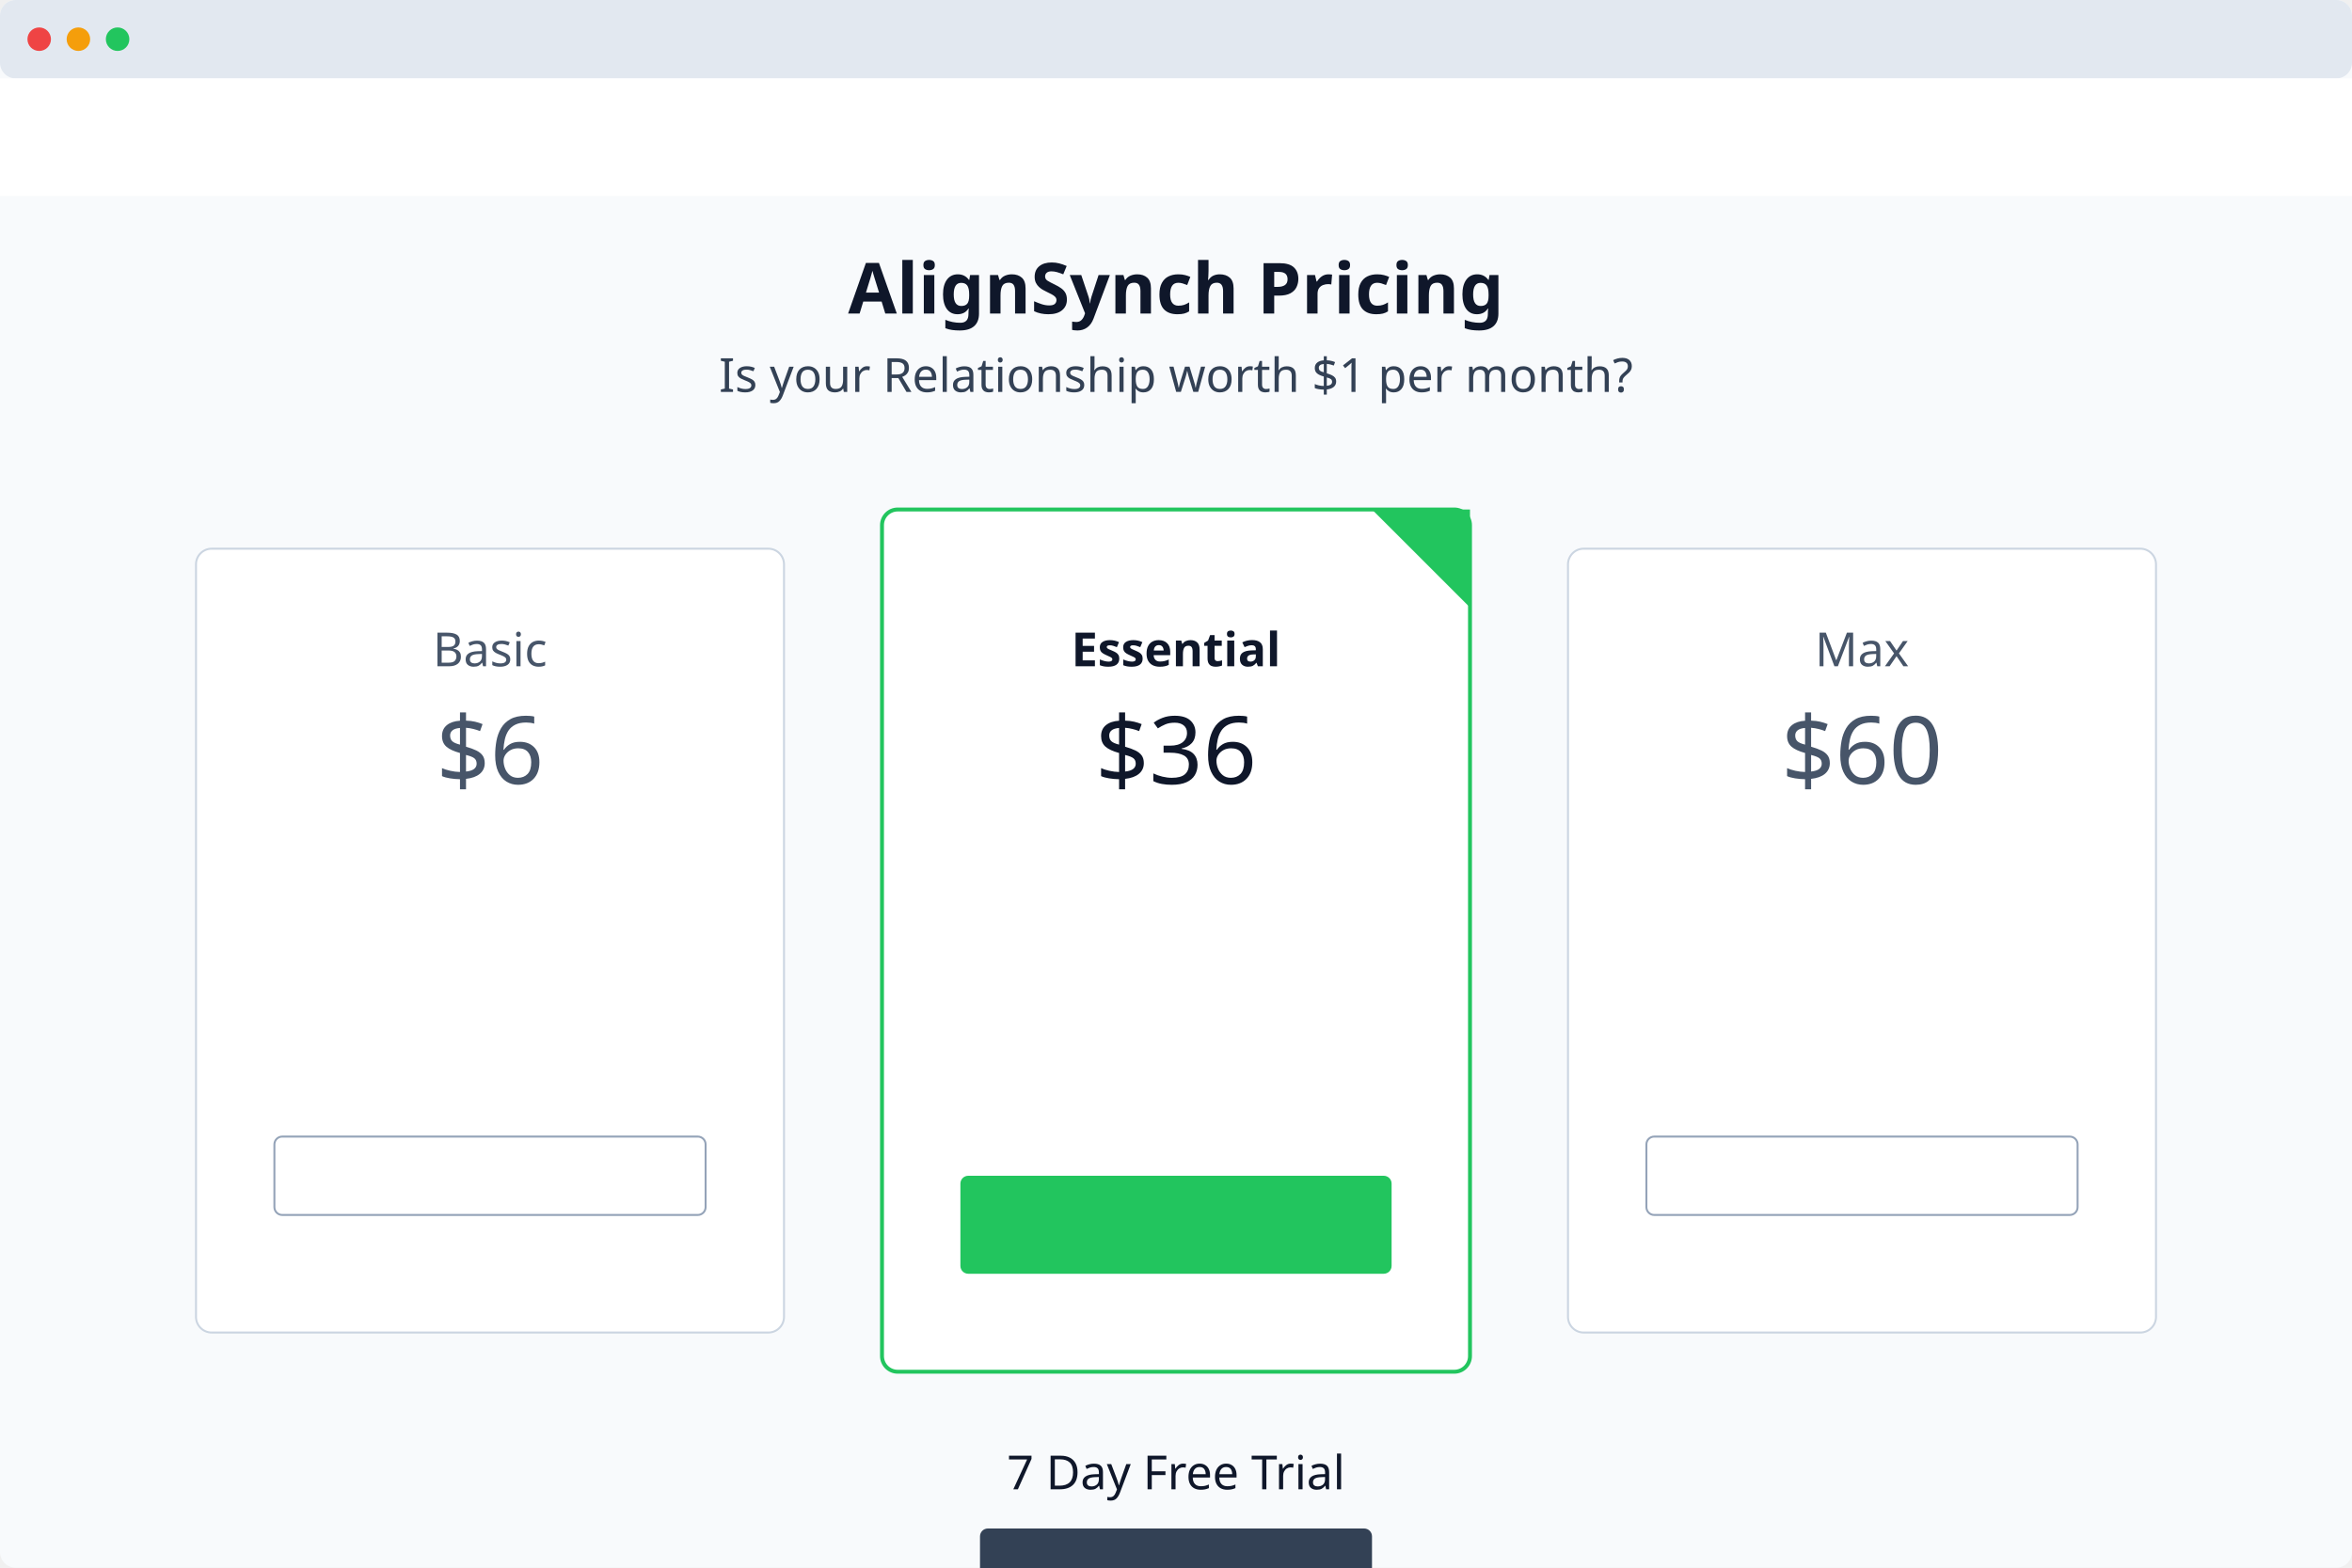
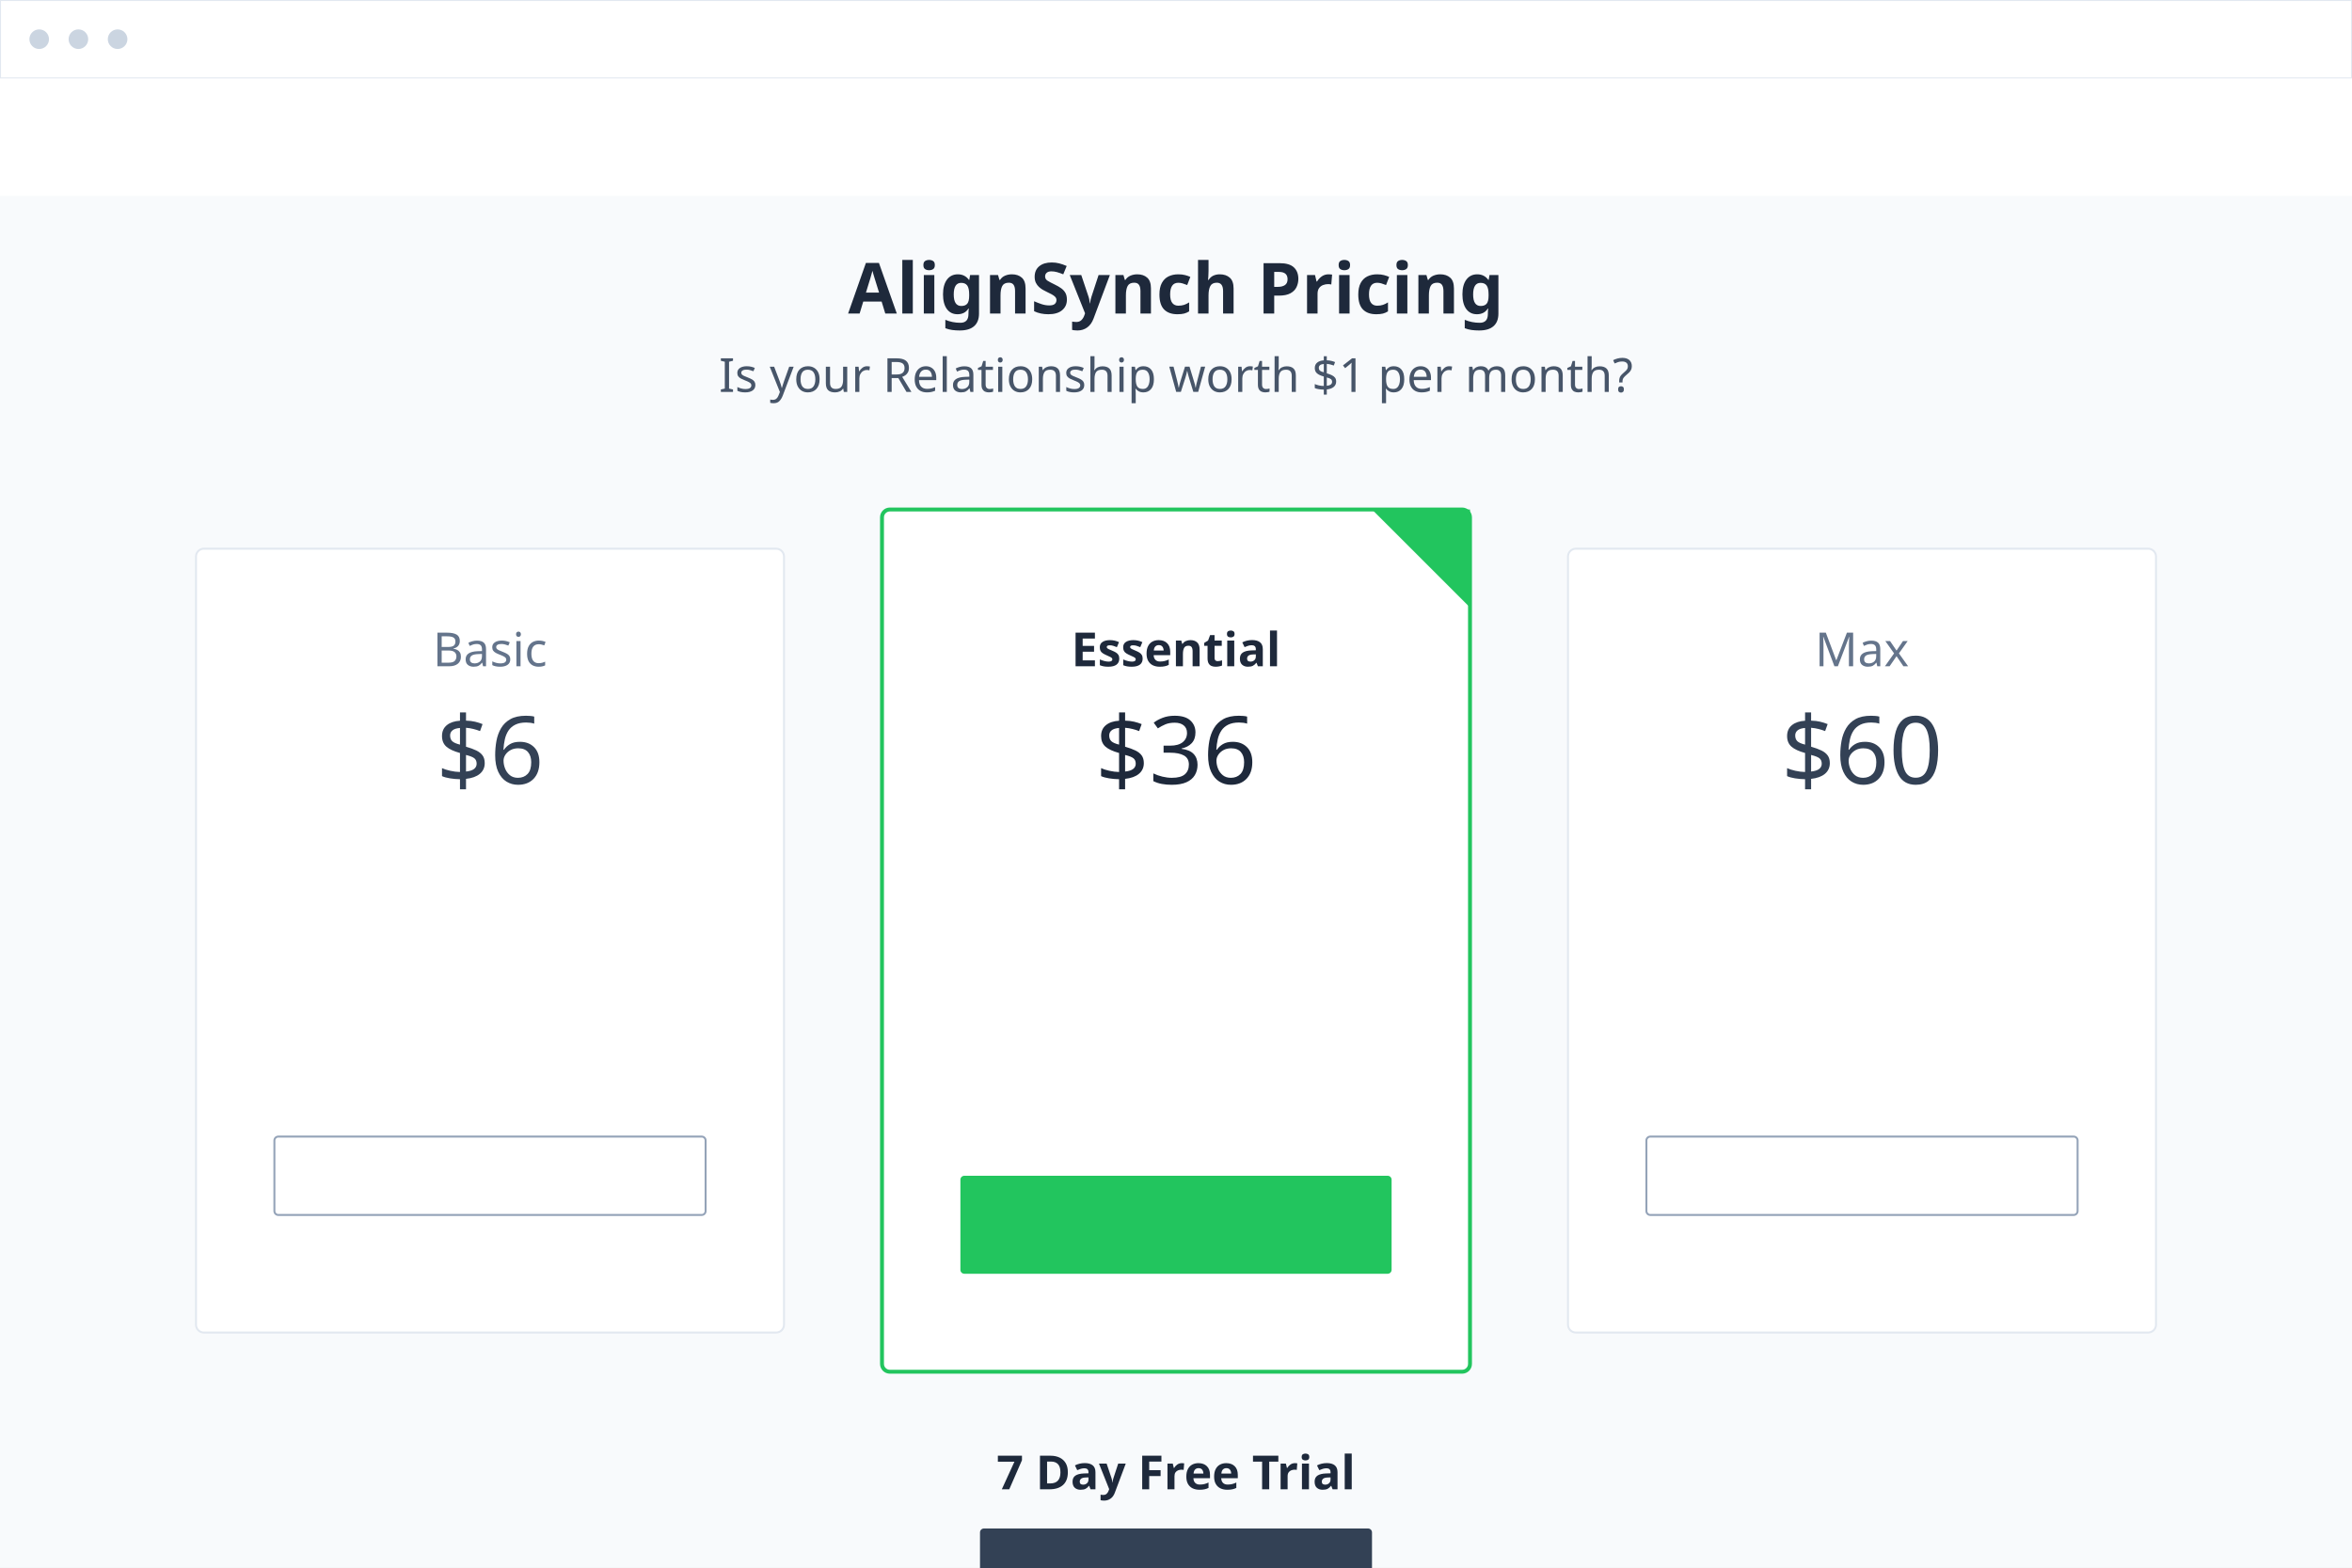
<svg xmlns="http://www.w3.org/2000/svg" width="1200" height="800" viewBox="0 0 1200 800">
-   <rect x="0" y="0" width="1200" height="800" fill="#f8fafc" rx="8" />
-   <rect x="0" y="0" width="1200" height="40" fill="#e2e8f0" rx="8" />
-   <circle cx="20" cy="20" r="6" fill="#ef4444" />
-   <circle cx="40" cy="20" r="6" fill="#f59e0b" />
-   <circle cx="60" cy="20" r="6" fill="#22c55e" />
+   <rect x="0" y="0" width="1200" height="800" fill="#f8fafc" />
+   <rect x="0" y="0" width="1200" height="40" fill="#ffffff" stroke="#e2e8f0" />
+   <circle cx="20" cy="20" r="5" fill="#cbd5e1" />
+   <circle cx="40" cy="20" r="5" fill="#cbd5e1" />
+   <circle cx="60" cy="20" r="5" fill="#cbd5e1" />
  <g transform="translate(0, 40)">
-     <rect width="1200" height="60" fill="#ffffff" />
-     <text x="600" y="120" text-anchor="middle" font-family="sans-serif" font-weight="bold" font-size="36" fill="#0f172a">AlignSynch Pricing</text>
-     <text x="600" y="160" text-anchor="middle" font-family="sans-serif" font-size="24" fill="#334155">Is your Relationship worth $1 per month?</text>
+     <rect width="1200" height="60" fill="#ffffff" stroke-bottom="#e2e8f0" />
+     <text x="600" y="120" text-anchor="middle" font-family="sans-serif" font-weight="bold" font-size="36" fill="#1e293b">AlignSynch Pricing</text>
+     <text x="600" y="160" text-anchor="middle" font-family="sans-serif" font-size="24" fill="#475569">Is your Relationship worth $1 per month?</text>
    <g transform="translate(100, 220)">
-       <rect x="0" y="20" width="300" height="400" fill="white" stroke="#cbd5e1" rx="8" />
-       <text x="150" y="80" text-anchor="middle" font-family="sans-serif" font-size="24" fill="#475569">Basic</text>
-       <text x="150" y="140" text-anchor="middle" font-family="sans-serif" font-size="48" fill="#475569">$6</text>
-       <rect x="40" y="320" width="220" height="40" fill="white" stroke="#94a3b8" rx="4" />
-       <rect x="350" y="0" width="300" height="440" fill="white" stroke="#22c55e" stroke-width="2" rx="8" />
-       <text x="500" y="80" text-anchor="middle" font-family="sans-serif" font-size="24" fill="#0f172a" font-weight="bold">Essential</text>
-       <text x="500" y="140" text-anchor="middle" font-family="sans-serif" font-size="48" fill="#0f172a">$36</text>
-       <rect x="390" y="340" width="220" height="50" fill="#22c55e" rx="4" />
+       <rect x="0" y="20" width="300" height="400" fill="white" stroke="#e2e8f0" rx="4" />
+       <text x="150" y="80" text-anchor="middle" font-family="sans-serif" font-size="24" fill="#64748b">Basic</text>
+       <text x="150" y="140" text-anchor="middle" font-family="sans-serif" font-size="48" fill="#334155">$6</text>
+       <rect x="40" y="320" width="220" height="40" fill="white" stroke="#94a3b8" rx="2" />
+       <rect x="350" y="0" width="300" height="440" fill="white" stroke="#22c55e" stroke-width="2" rx="4" />
+       <text x="500" y="80" text-anchor="middle" font-family="sans-serif" font-size="24" fill="#1e293b" font-weight="bold">Essential</text>
+       <text x="500" y="140" text-anchor="middle" font-family="sans-serif" font-size="48" fill="#1e293b">$36</text>
+       <rect x="390" y="340" width="220" height="50" fill="#22c55e" rx="2" />
      <polygon points="600,0 650,0 650,50" fill="#22c55e" />
-       <rect x="700" y="20" width="300" height="400" fill="white" stroke="#cbd5e1" rx="8" />
-       <text x="850" y="80" text-anchor="middle" font-family="sans-serif" font-size="24" fill="#475569">Max</text>
-       <text x="850" y="140" text-anchor="middle" font-family="sans-serif" font-size="48" fill="#475569">$60</text>
-       <rect x="740" y="320" width="220" height="40" fill="white" stroke="#94a3b8" rx="4" />
+       <rect x="700" y="20" width="300" height="400" fill="white" stroke="#e2e8f0" rx="4" />
+       <text x="850" y="80" text-anchor="middle" font-family="sans-serif" font-size="24" fill="#64748b">Max</text>
+       <text x="850" y="140" text-anchor="middle" font-family="sans-serif" font-size="48" fill="#334155">$60</text>
+       <rect x="740" y="320" width="220" height="40" fill="white" stroke="#94a3b8" rx="2" />
    </g>
-     <text x="600" y="720" text-anchor="middle" font-family="sans-serif" font-bold="true" font-size="24" fill="#0f172a">7 Day Free Trial</text>
-     <rect x="500" y="740" width="200" height="40" fill="#334155" rx="4" />
+     <text x="600" y="720" text-anchor="middle" font-family="sans-serif" font-weight="bold" font-size="24" fill="#1e293b">7 Day Free Trial</text>
+     <rect x="500" y="740" width="200" height="40" fill="#334155" rx="2" />
  </g>
</svg>
